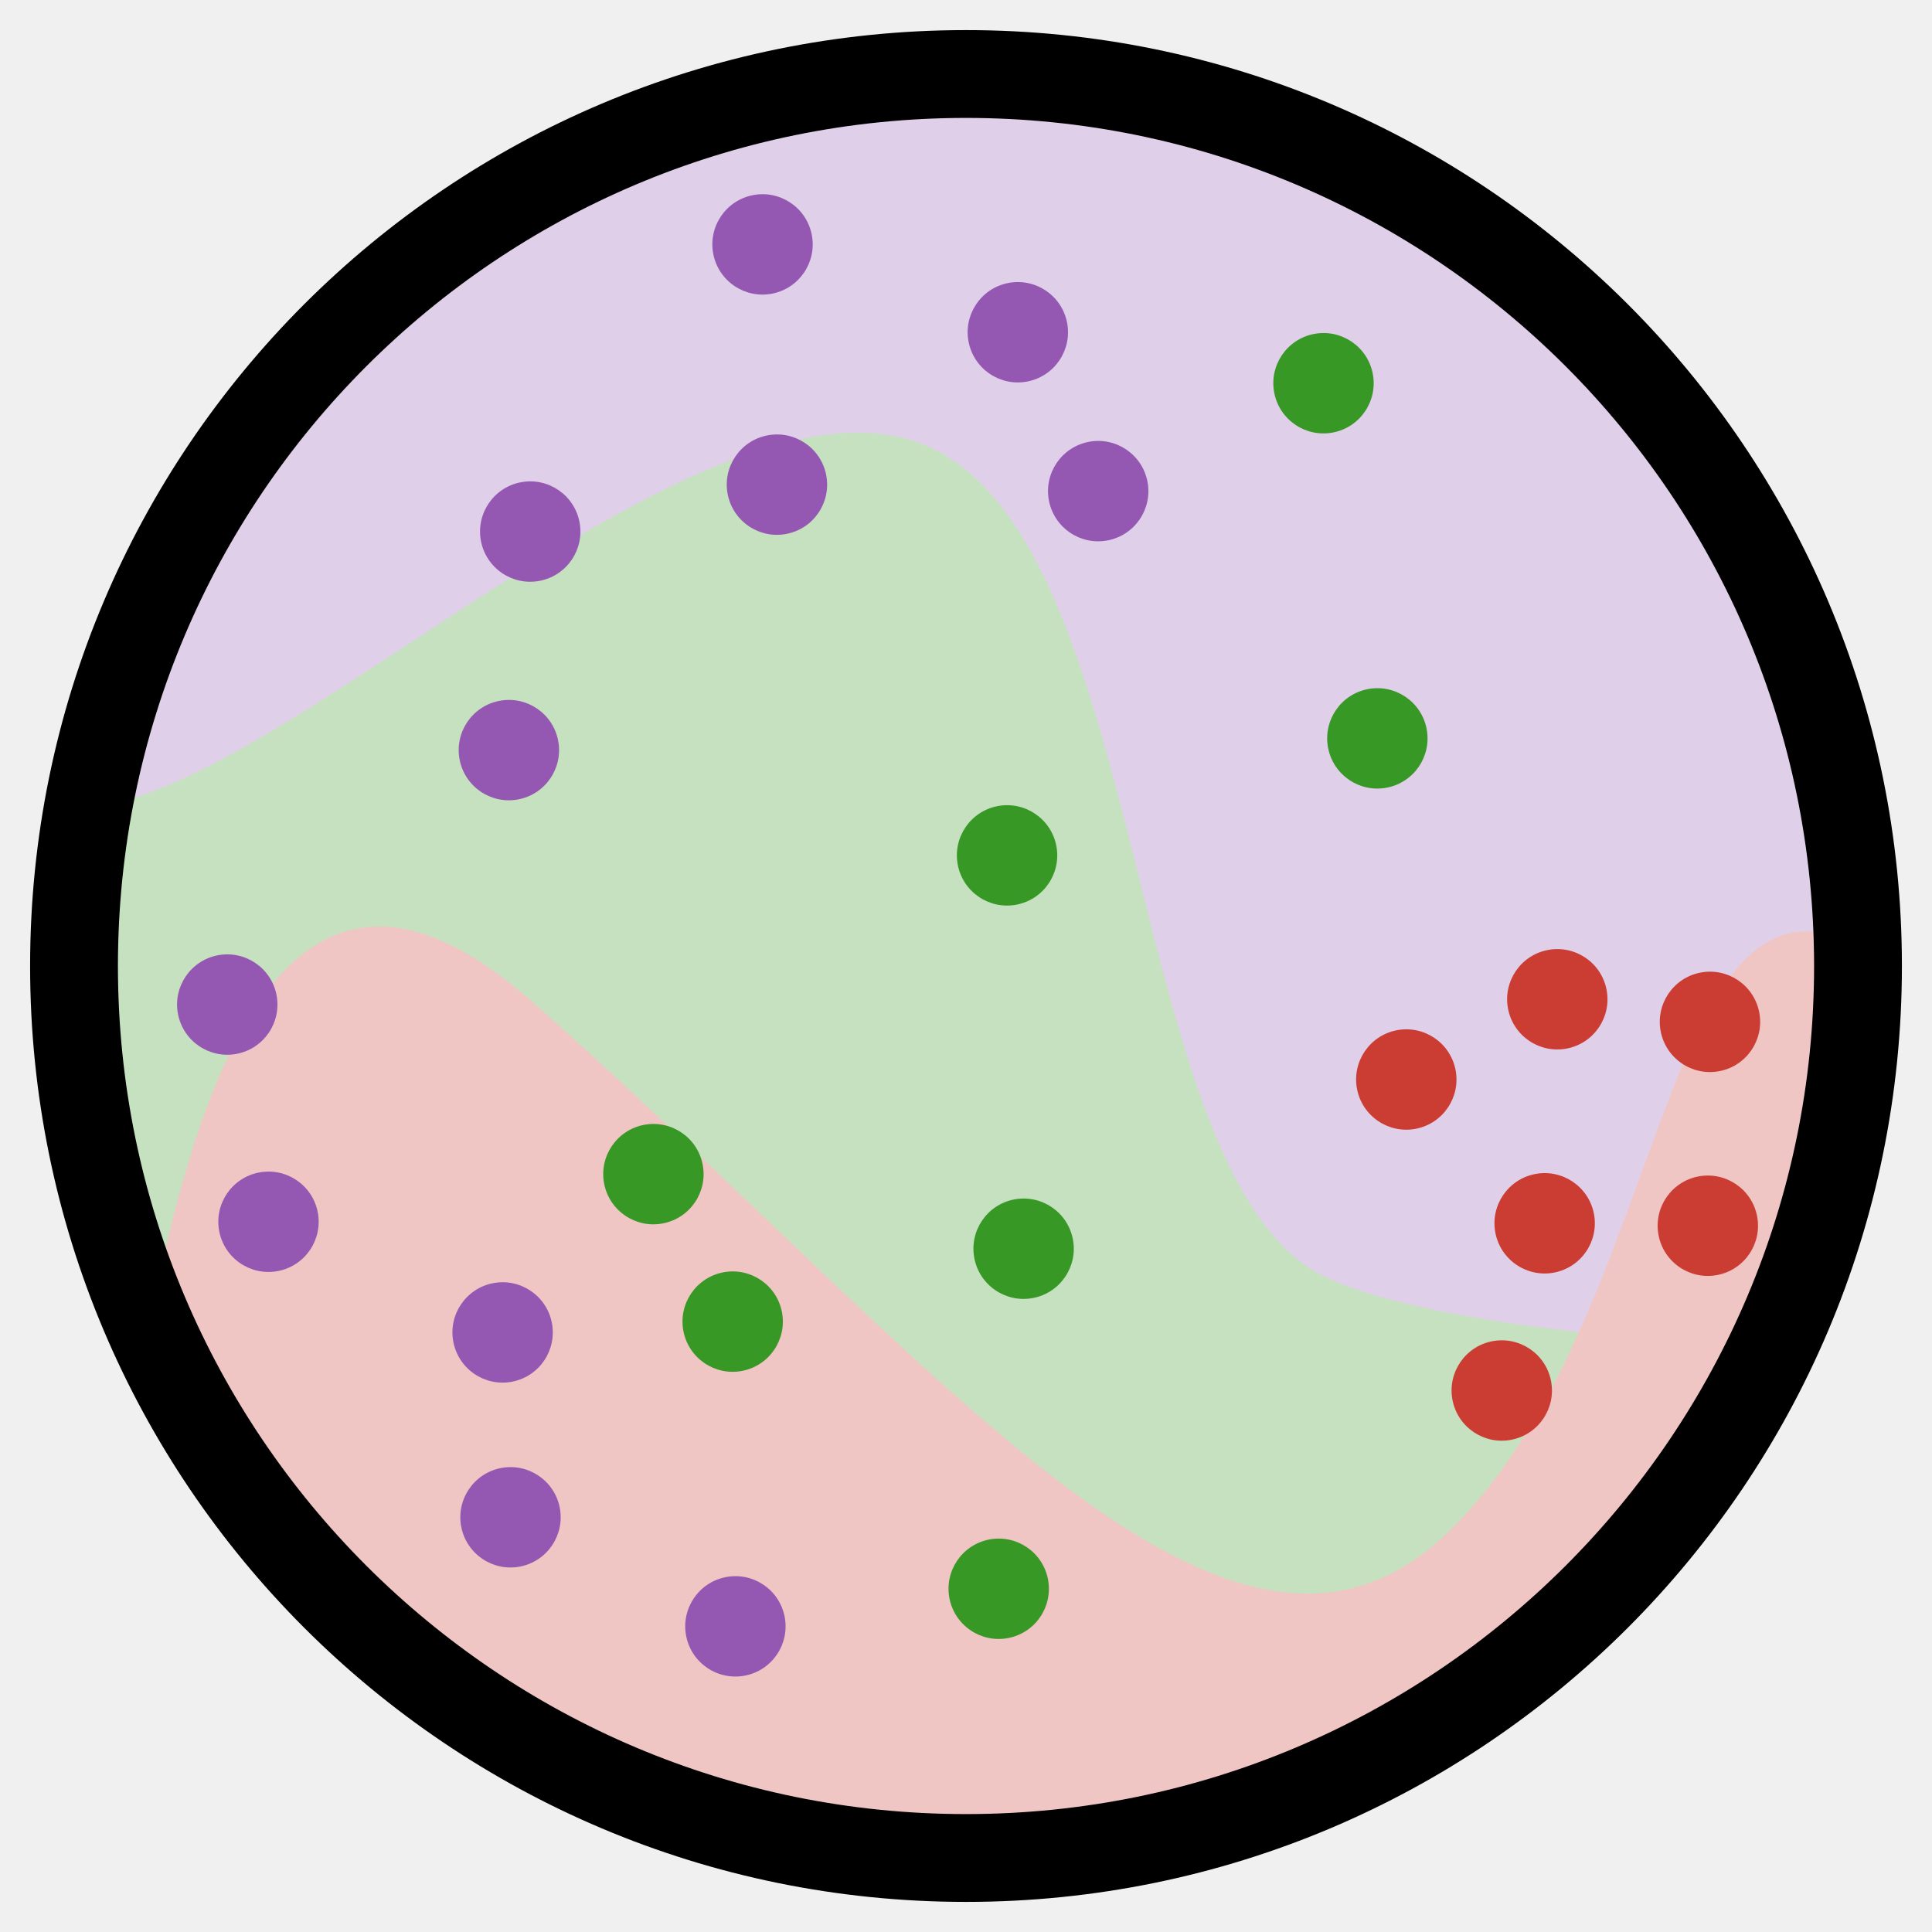
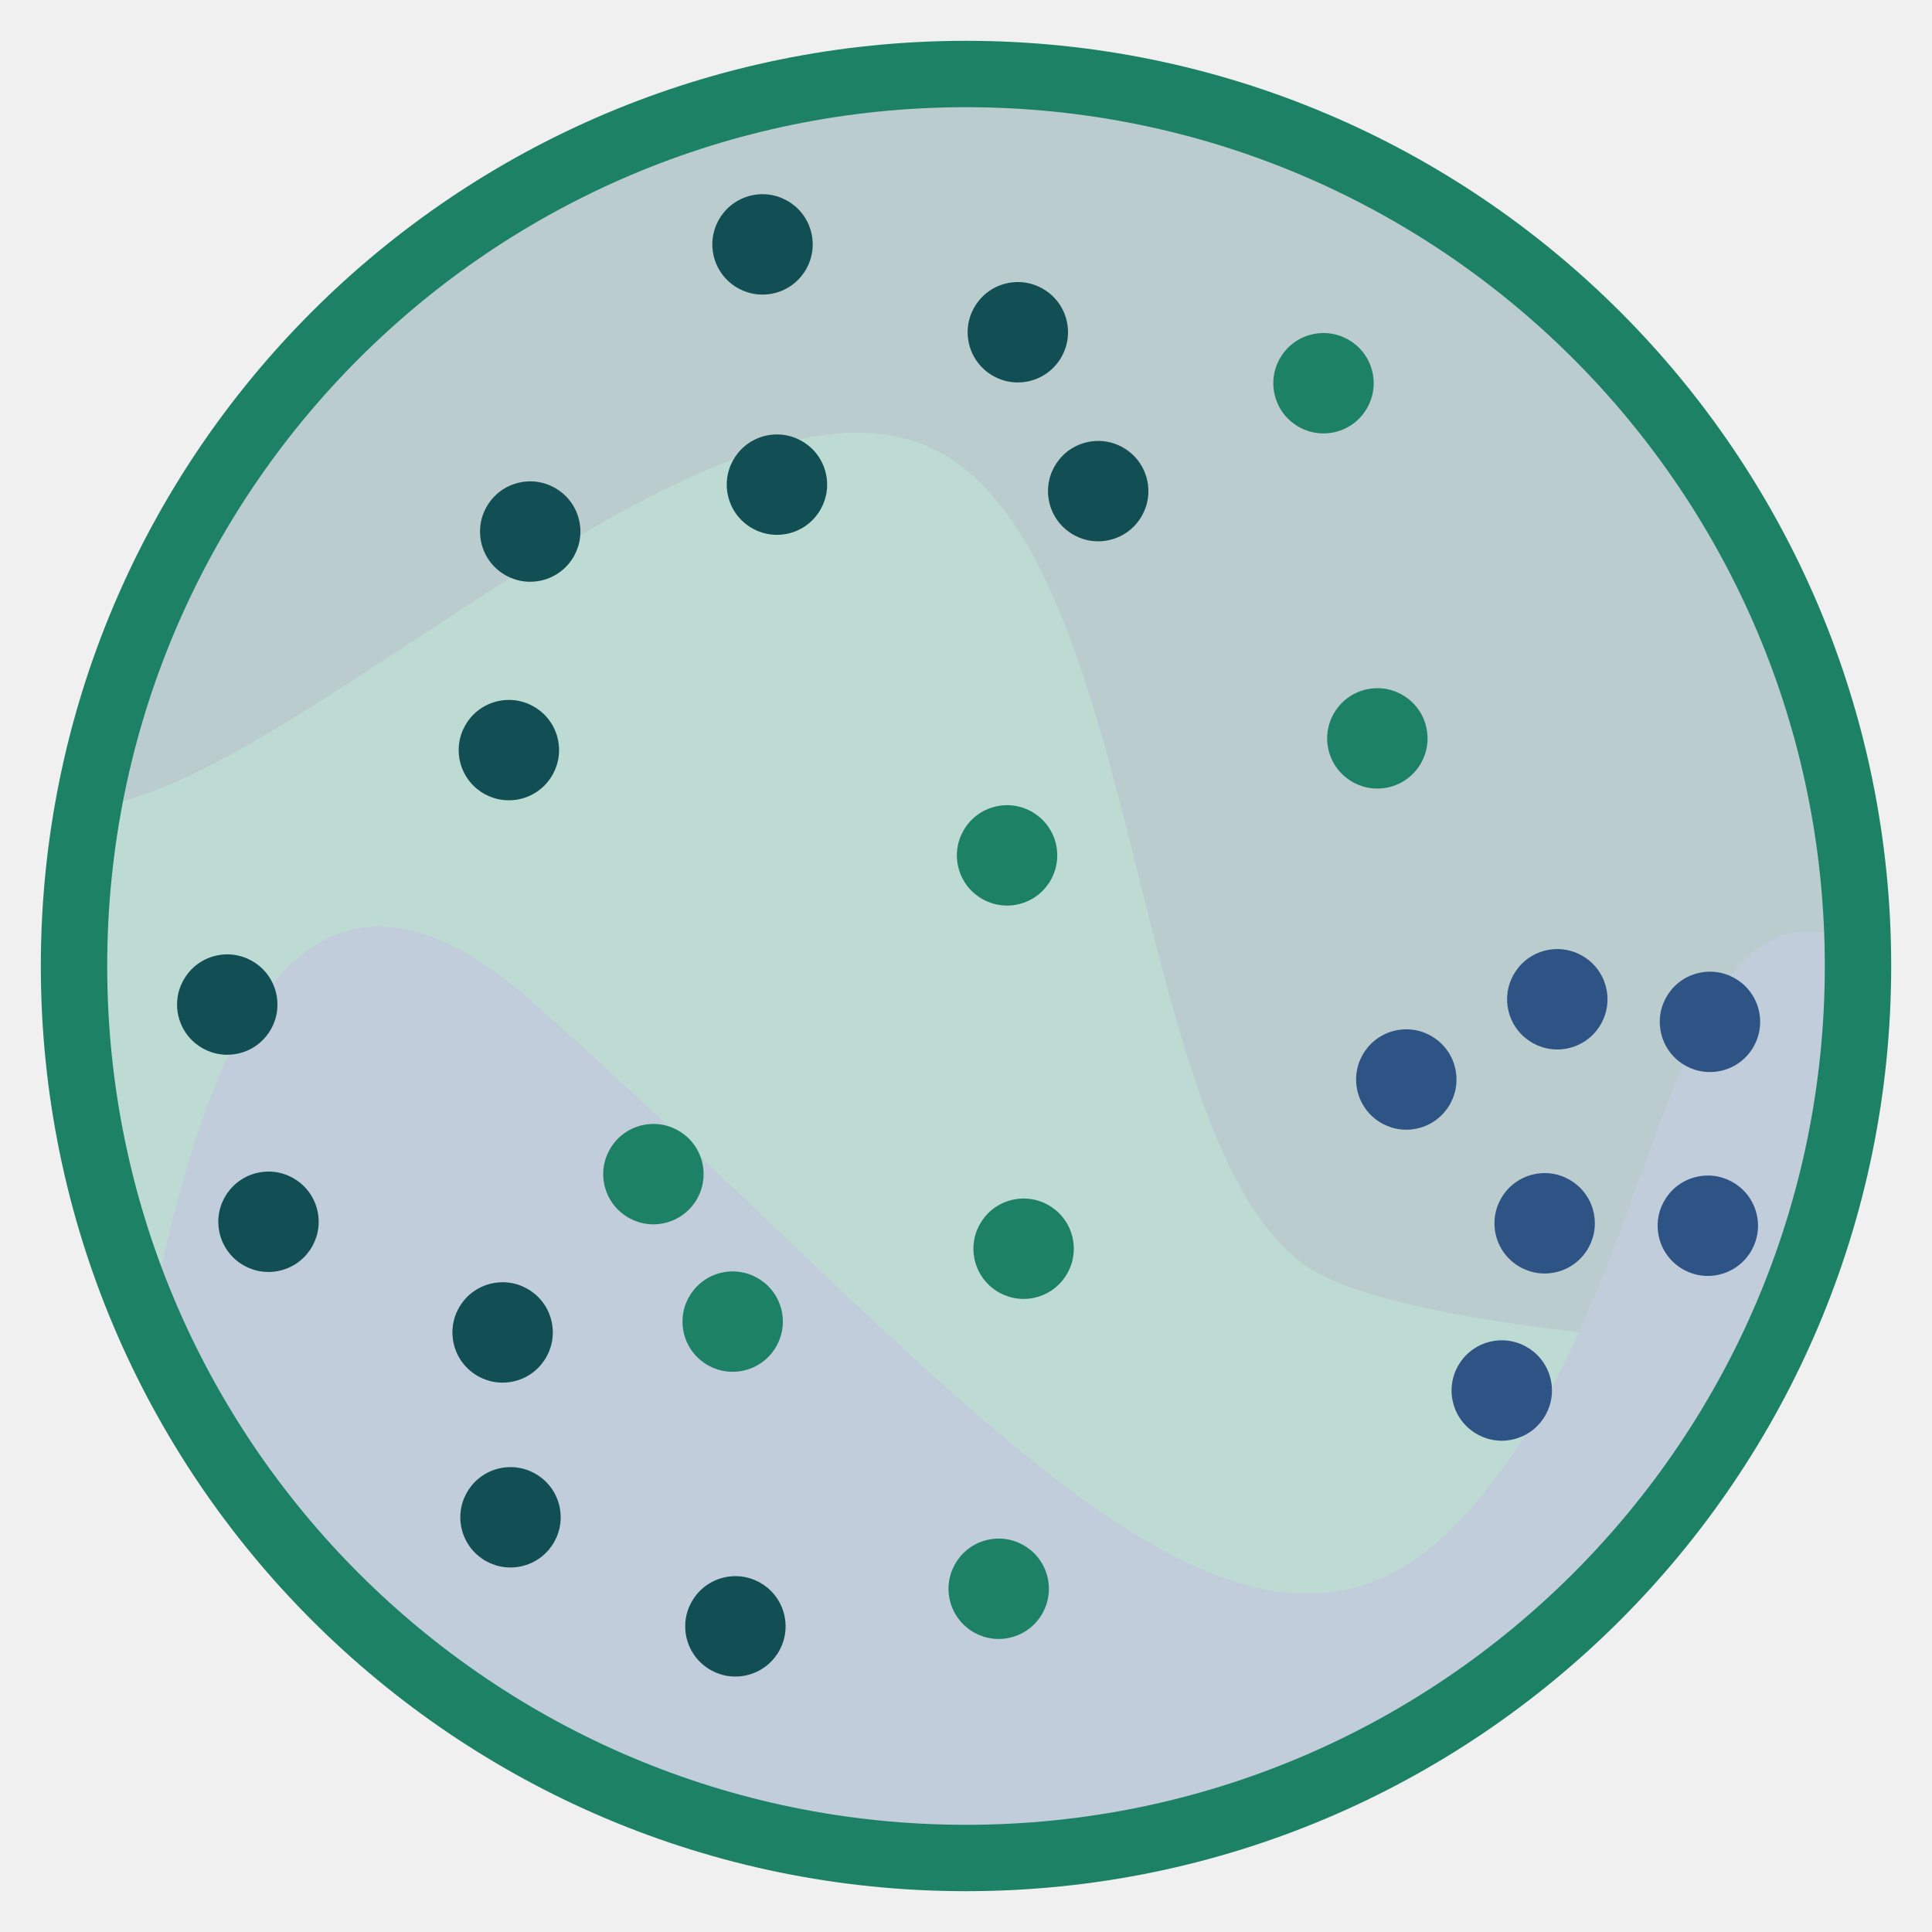
<svg xmlns="http://www.w3.org/2000/svg" width="440" height="440" viewBox="0 0 116.417 116.417" version="1.1" id="svg1">
  <defs id="defs1" />
  <g id="layer1" transform="translate(-10.67018,-7.786437)">
    <g id="layer3">
-       <path id="rect4" style="fill:#389826;fill-opacity:1;stroke-width:0.265" d="M 68.879,12.246 A 53.749,53.749 0 0 0 15.13,65.995 53.749,53.749 0 0 0 68.879,119.743 53.749,53.749 0 0 0 122.627,65.995 53.749,53.749 0 0 0 68.879,12.246 Z" />
-       <path id="path3" style="fill:#9558b2;fill-opacity:1;stroke-width:0.265" d="M 68.879,12.246 A 53.749,53.749 0 0 0 16.107,56.372 c 0.027,-0.002 0.053,0.004 0.081,0.002 11.746,-0.89 37.553,-27.942 50.723,-21.535 13.17,6.407 11.569,43.96 23.493,49.833 4.691,2.31 15.559,3.726 27.009,4.306 A 53.749,53.749 0 0 0 122.627,65.995 53.749,53.749 0 0 0 68.879,12.246 Z" />
-       <path id="path4" style="fill:#cb3c33;fill-opacity:1;stroke-width:0.265" d="M 33.806,63.622 C 26.034,63.32 22.12,75.009 19.691,87.53 a 53.749,53.749 0 0 0 49.187,32.214 53.749,53.749 0 0 0 53.749,-53.749 53.749,53.749 0 0 0 -0.031,-1.265 C 110.516,58.722 111.218,87.349 97.878,100.155 84.53,112.97 67.089,89.655 42.706,68.12 39.277,65.092 36.337,63.721 33.806,63.622 Z" />
+       <path id="rect4" style="fill:#1d8265;fill-opacity:1;stroke-width:0.265" d="M 68.879,12.246 A 53.749,53.749 0 0 0 15.13,65.995 53.749,53.749 0 0 0 68.879,119.743 53.749,53.749 0 0 0 122.627,65.995 53.749,53.749 0 0 0 68.879,12.246 Z" />
+       <path id="path3" style="fill:#114f54;fill-opacity:1;stroke-width:0.265" d="M 68.879,12.246 A 53.749,53.749 0 0 0 16.107,56.372 c 0.027,-0.002 0.053,0.004 0.081,0.002 11.746,-0.89 37.553,-27.942 50.723,-21.535 13.17,6.407 11.569,43.96 23.493,49.833 4.691,2.31 15.559,3.726 27.009,4.306 A 53.749,53.749 0 0 0 122.627,65.995 53.749,53.749 0 0 0 68.879,12.246 Z" />
+       <path id="path4" style="fill:#2e5385;fill-opacity:1;stroke-width:0.265" d="M 33.806,63.622 C 26.034,63.32 22.12,75.009 19.691,87.53 a 53.749,53.749 0 0 0 49.187,32.214 53.749,53.749 0 0 0 53.749,-53.749 53.749,53.749 0 0 0 -0.031,-1.265 C 110.516,58.722 111.218,87.349 97.878,100.155 84.53,112.97 67.089,89.655 42.706,68.12 39.277,65.092 36.337,63.721 33.806,63.622 Z" />
    </g>
    <g id="g1" style="display:inline">
      <circle style="display:inline;fill:#ffffff;fill-opacity:0.71;stroke:none;stroke-width:5.292;stroke-dasharray:none;stroke-opacity:1" id="circle2" cx="68.879" cy="65.995" r="53.749" />
-       <circle style="display:inline;fill:none;stroke:#000000;stroke-width:5.292;stroke-dasharray:none;stroke-opacity:1" id="circle1" cx="68.879" cy="65.995" r="53.749" />
+       <circle style="display:inline;fill:none;stroke:#1d8265;stroke-width:4;stroke-dasharray:none;stroke-opacity:1" id="circle1" cx="68.879" cy="65.995" r="53.749" />
    </g>
    <g id="layer4" style="display:inline">
      <g id="g2" transform="rotate(-100.9117,68.47341,64.02609)">
-         <circle style="fill:#9558b2;fill-opacity:1;stroke:none;stroke-width:3.269" id="path2" cx="30.022" cy="42.875" r="3.024" />
-         <circle style="display:inline;fill:#9558b2;fill-opacity:1;stroke:none;stroke-width:3.269" id="path2-9" cx="39.04" cy="30.812" r="3.024" />
-         <circle style="display:inline;fill:#9558b2;fill-opacity:1;stroke:none;stroke-width:3.269" id="path2-93" cx="50.068" cy="32.454" r="3.024" />
-         <circle style="display:inline;fill:#9558b2;fill-opacity:1;stroke:none;stroke-width:3.269" id="path2-6" cx="59.286" cy="19.864" r="3.024" />
-         <circle style="display:inline;fill:#9558b2;fill-opacity:1;stroke:none;stroke-width:3.269" id="path2-2" cx="84.451" cy="39.467" r="3.024" />
-         <circle style="display:inline;fill:#cb3c33;fill-opacity:1;stroke:none;stroke-width:3.269" id="path2-2-5" cx="54.725" cy="88.808" r="3.024" />
-         <circle style="display:inline;fill:#cb3c33;fill-opacity:1;stroke:none;stroke-width:3.269" id="path2-2-1" cx="35.235" cy="90.909" r="3.024" />
-         <circle style="display:inline;fill:#cb3c33;fill-opacity:1;stroke:none;stroke-width:3.269" id="path2-2-26" cx="42.634" cy="104.981" r="3.024" />
-         <circle style="display:inline;fill:#cb3c33;fill-opacity:1;stroke:none;stroke-width:3.269" id="path2-2-59" cx="54.672" cy="107.433" r="3.024" />
-         <circle style="display:inline;fill:#cb3c33;fill-opacity:1;stroke:none;stroke-width:3.269" id="path2-2-17" cx="57.75" cy="98.658" r="3.024" />
-         <circle style="display:inline;fill:#cb3c33;fill-opacity:1;stroke:none;stroke-width:3.269" id="path2-2-97" cx="44.639" cy="95.354" r="3.024" />
-         <circle style="display:inline;fill:#389826;fill-opacity:1;stroke:none;stroke-width:3.269" id="path2-2-4" cx="29.242" cy="58.883" r="3.024" />
-         <circle style="display:inline;fill:#389826;fill-opacity:1;stroke:none;stroke-width:3.269" id="path2-2-9" cx="57.714" cy="43.182" r="3.024" />
-         <circle style="display:inline;fill:#389826;fill-opacity:1;stroke:none;stroke-width:3.269" id="path2-2-2" cx="48.084" cy="46.19" r="3.024" />
-         <circle style="display:inline;fill:#389826;fill-opacity:1;stroke:none;stroke-width:3.269" id="path2-2-43" cx="49.078" cy="64.235" r="3.024" />
-         <circle style="display:inline;fill:#389826;fill-opacity:1;stroke:none;stroke-width:3.269" id="path2-2-8" cx="72.54" cy="67.743" r="3.024" />
-         <circle style="display:inline;fill:#389826;fill-opacity:1;stroke:none;stroke-width:3.269" id="path2-2-49" cx="75.239" cy="90.987" r="3.024" />
-         <circle style="display:inline;fill:#389826;fill-opacity:1;stroke:none;stroke-width:3.269" id="path2-2-92" cx="96.867" cy="91.851" r="3.024" />
-         <circle style="display:inline;fill:#9558b2;fill-opacity:1;stroke:none;stroke-width:3.269" id="path2-5" cx="72.608" cy="19.902" r="3.024" />
-         <circle style="display:inline;fill:#9558b2;fill-opacity:1;stroke:none;stroke-width:3.269" id="path2-97" cx="93.053" cy="77.29" r="3.024" />
-         <circle style="display:inline;fill:#9558b2;fill-opacity:1;stroke:none;stroke-width:3.269" id="path2-931" cx="111.48" cy="60.243" r="3.024" />
-         <circle style="display:inline;fill:#9558b2;fill-opacity:1;stroke:none;stroke-width:3.269" id="path2-4" cx="97.101" cy="58.356" r="3.024" />
-         <circle style="display:inline;fill:#9558b2;fill-opacity:1;stroke:none;stroke-width:3.269" id="path2-1" cx="103.37" cy="74.347" r="3.024" />
-         <circle style="display:inline;fill:#9558b2;fill-opacity:1;stroke:none;stroke-width:3.269" id="path2-0" cx="97.139" cy="43.223" r="3.024" />
+         <circle style="fill:#114f54;fill-opacity:1;stroke:none;stroke-width:3.269" id="path2" cx="30.022" cy="42.875" r="3.024" />
+         <circle style="display:inline;fill:#114f54;fill-opacity:1;stroke:none;stroke-width:3.269" id="path2-9" cx="39.04" cy="30.812" r="3.024" />
+         <circle style="display:inline;fill:#114f54;fill-opacity:1;stroke:none;stroke-width:3.269" id="path2-93" cx="50.068" cy="32.454" r="3.024" />
+         <circle style="display:inline;fill:#114f54;fill-opacity:1;stroke:none;stroke-width:3.269" id="path2-6" cx="59.286" cy="19.864" r="3.024" />
+         <circle style="display:inline;fill:#114f54;fill-opacity:1;stroke:none;stroke-width:3.269" id="path2-2" cx="84.451" cy="39.467" r="3.024" />
+         <circle style="display:inline;fill:#2e5385;fill-opacity:1;stroke:none;stroke-width:3.269" id="path2-2-5" cx="54.725" cy="88.808" r="3.024" />
+         <circle style="display:inline;fill:#2e5385;fill-opacity:1;stroke:none;stroke-width:3.269" id="path2-2-1" cx="35.235" cy="90.909" r="3.024" />
+         <circle style="display:inline;fill:#2e5385;fill-opacity:1;stroke:none;stroke-width:3.269" id="path2-2-26" cx="42.634" cy="104.981" r="3.024" />
+         <circle style="display:inline;fill:#2e5385;fill-opacity:1;stroke:none;stroke-width:3.269" id="path2-2-59" cx="54.672" cy="107.433" r="3.024" />
+         <circle style="display:inline;fill:#2e5385;fill-opacity:1;stroke:none;stroke-width:3.269" id="path2-2-17" cx="57.75" cy="98.658" r="3.024" />
+         <circle style="display:inline;fill:#2e5385;fill-opacity:1;stroke:none;stroke-width:3.269" id="path2-2-97" cx="44.639" cy="95.354" r="3.024" />
+         <circle style="display:inline;fill:#1d8265;fill-opacity:1;stroke:none;stroke-width:3.269" id="path2-2-4" cx="29.242" cy="58.883" r="3.024" />
+         <circle style="display:inline;fill:#1d8265;fill-opacity:1;stroke:none;stroke-width:3.269" id="path2-2-9" cx="57.714" cy="43.182" r="3.024" />
+         <circle style="display:inline;fill:#1d8265;fill-opacity:1;stroke:none;stroke-width:3.269" id="path2-2-2" cx="48.084" cy="46.19" r="3.024" />
+         <circle style="display:inline;fill:#1d8265;fill-opacity:1;stroke:none;stroke-width:3.269" id="path2-2-43" cx="49.078" cy="64.235" r="3.024" />
+         <circle style="display:inline;fill:#1d8265;fill-opacity:1;stroke:none;stroke-width:3.269" id="path2-2-8" cx="72.54" cy="67.743" r="3.024" />
+         <circle style="display:inline;fill:#1d8265;fill-opacity:1;stroke:none;stroke-width:3.269" id="path2-2-49" cx="75.239" cy="90.987" r="3.024" />
+         <circle style="display:inline;fill:#1d8265;fill-opacity:1;stroke:none;stroke-width:3.269" id="path2-2-92" cx="96.867" cy="91.851" r="3.024" />
+         <circle style="display:inline;fill:#114f54;fill-opacity:1;stroke:none;stroke-width:3.269" id="path2-5" cx="72.608" cy="19.902" r="3.024" />
+         <circle style="display:inline;fill:#114f54;fill-opacity:1;stroke:none;stroke-width:3.269" id="path2-97" cx="93.053" cy="77.29" r="3.024" />
+         <circle style="display:inline;fill:#114f54;fill-opacity:1;stroke:none;stroke-width:3.269" id="path2-931" cx="111.48" cy="60.243" r="3.024" />
+         <circle style="display:inline;fill:#114f54;fill-opacity:1;stroke:none;stroke-width:3.269" id="path2-4" cx="97.101" cy="58.356" r="3.024" />
+         <circle style="display:inline;fill:#114f54;fill-opacity:1;stroke:none;stroke-width:3.269" id="path2-1" cx="103.37" cy="74.347" r="3.024" />
+         <circle style="display:inline;fill:#114f54;fill-opacity:1;stroke:none;stroke-width:3.269" id="path2-0" cx="97.139" cy="43.223" r="3.024" />
      </g>
    </g>
  </g>
</svg>
